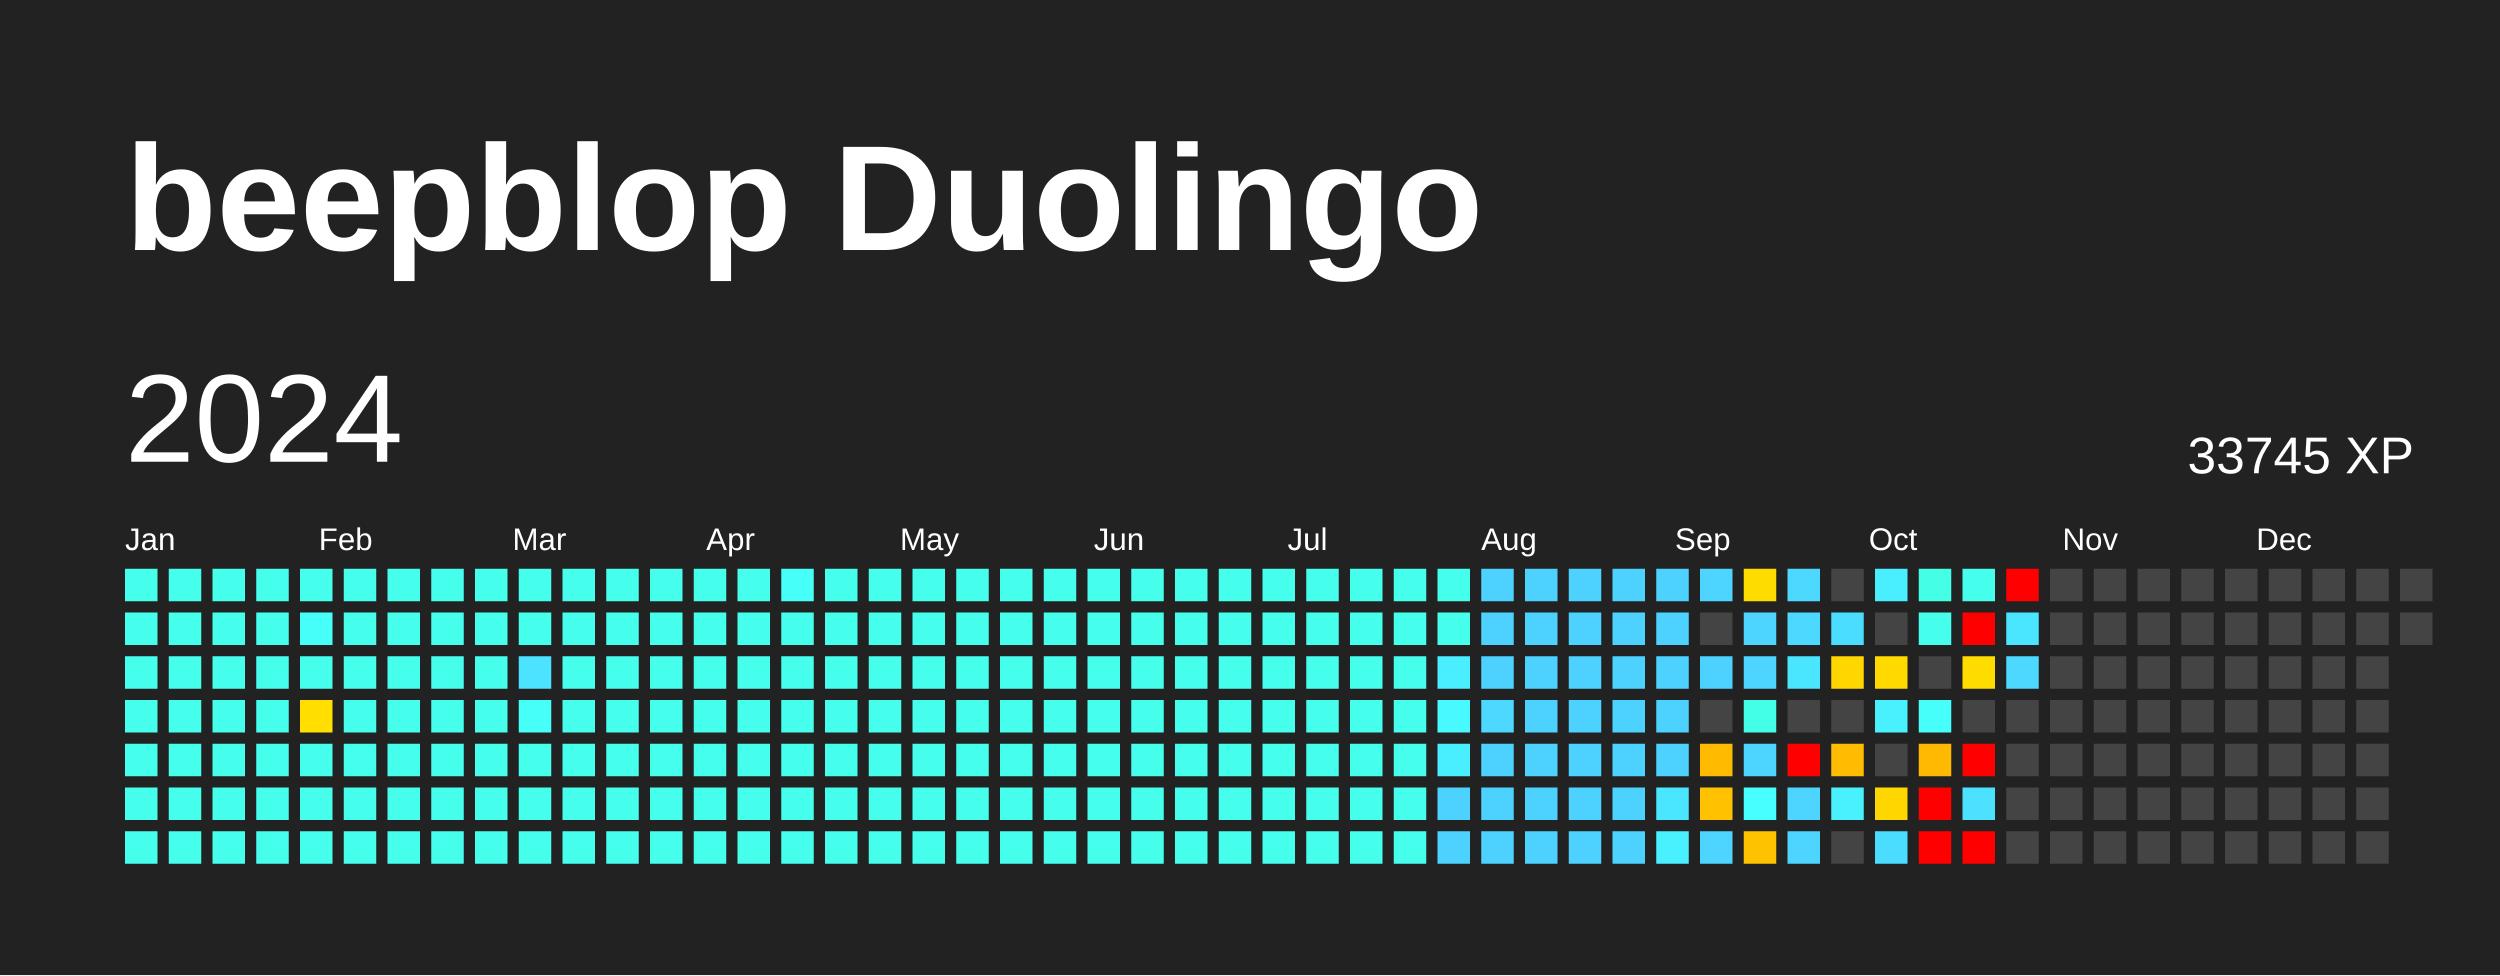
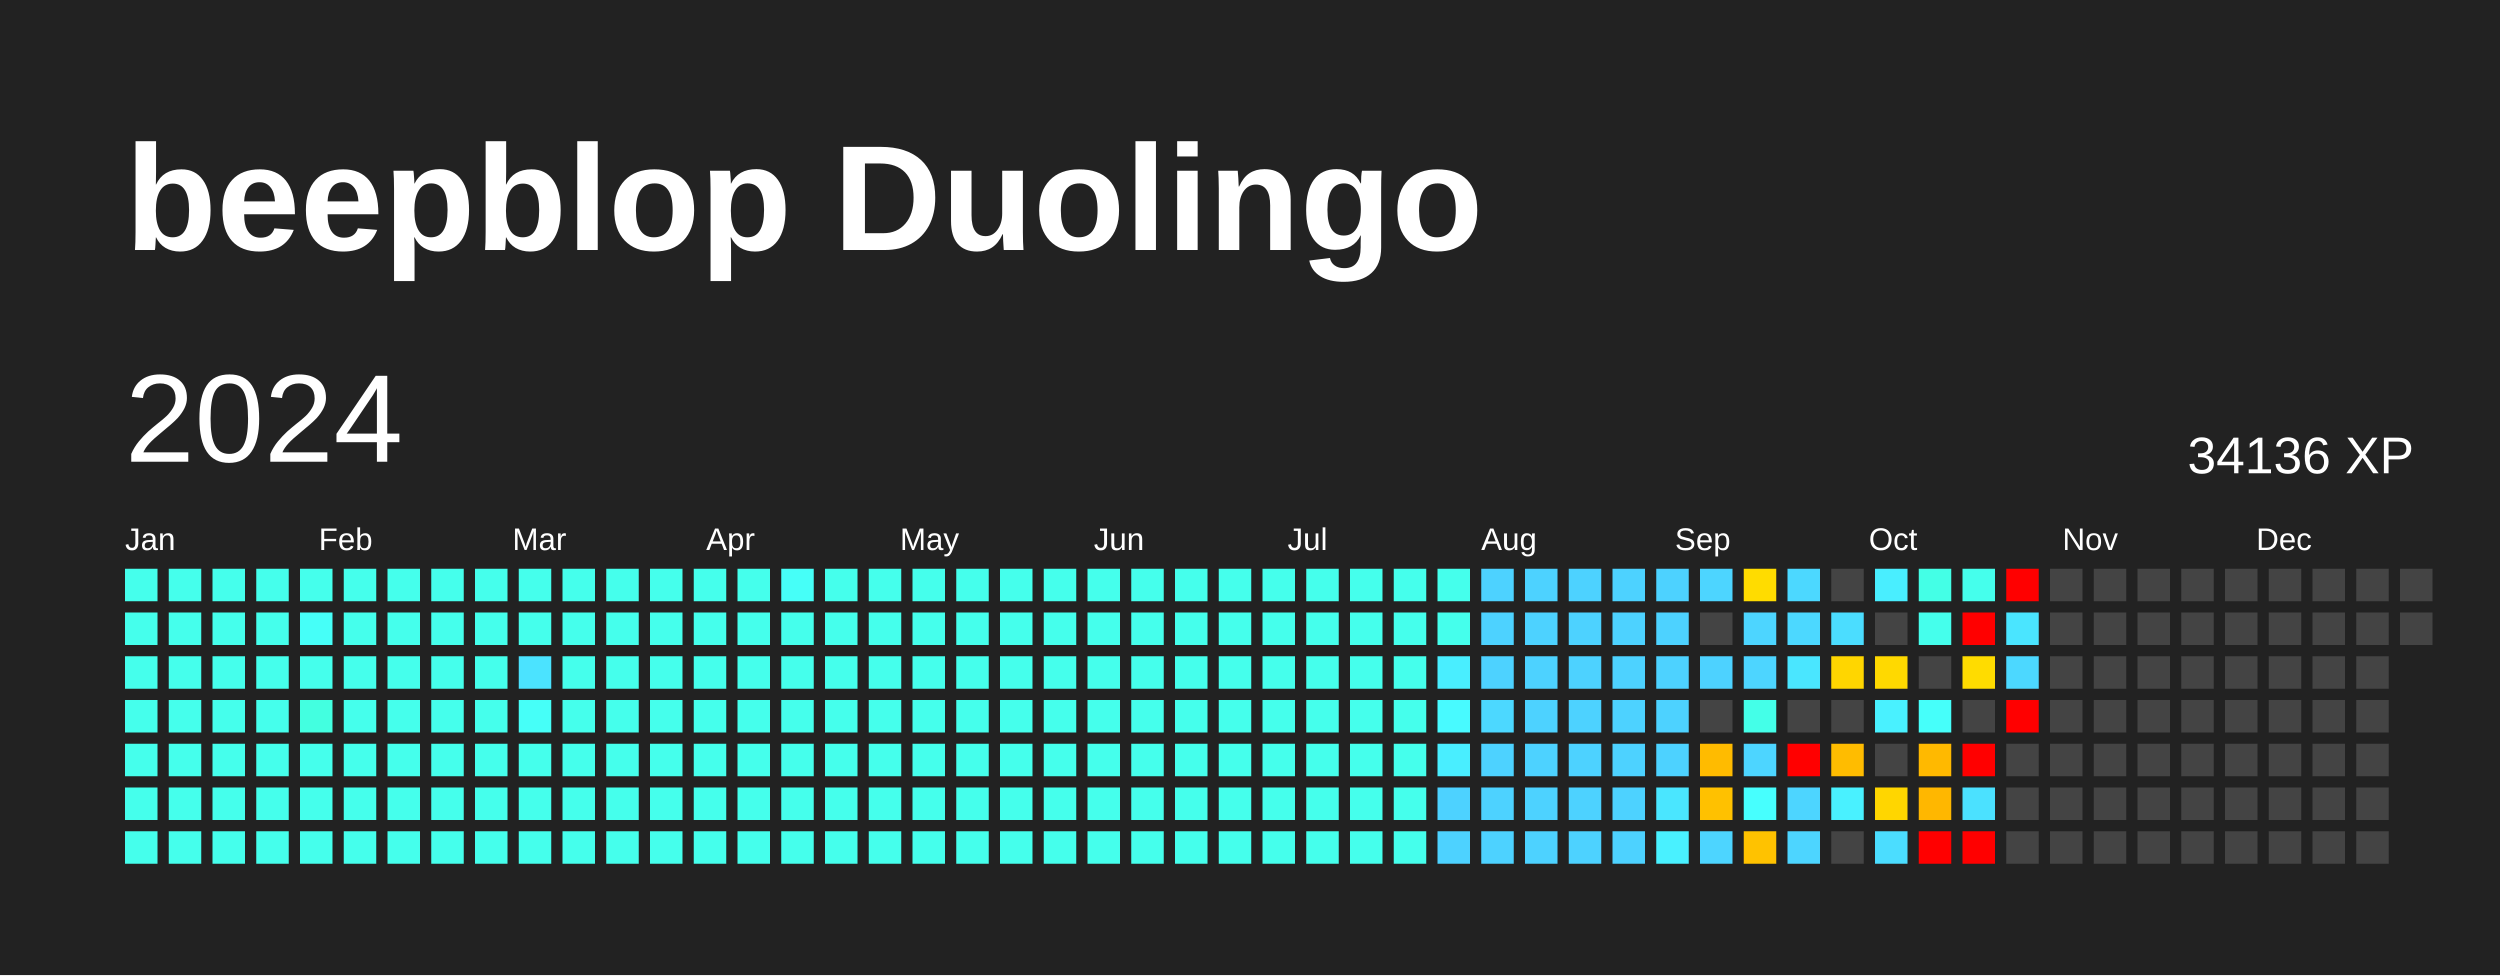
<svg xmlns="http://www.w3.org/2000/svg" baseProfile="full" height="78mm" version="1.1" viewBox="0,0,200,78" width="200mm">
  <defs />
  <rect fill="#222222" height="78" width="200" x="0" y="0" />
  <text fill="#FFFFFF" style="font-size:12px; font-family:Arial; font-weight:bold;" x="10" y="20">beepblop Duolingo</text>
  <text dominant-baseline="hanging" fill="#FFFFFF" style="font-size:10.0px; font-family:Arial;" x="10" y="30">2024</text>
-   <text dominant-baseline="hanging" fill="#FFFFFF" style="font-size:4.125px; font-family:Arial;" x="175" y="35">33745 XP</text>
+   <text dominant-baseline="hanging" fill="#FFFFFF" style="font-size:4.125px; font-family:Arial;" x="175" y="35">34136 XP</text>
  <text fill="#FFFFFF" style="font-size:2.5px; font-family:Arial" x="10.0" y="44">Jan</text>
  <text fill="#FFFFFF" style="font-size:2.5px; font-family:Arial" x="25.5" y="44">Feb</text>
  <text fill="#FFFFFF" style="font-size:2.5px; font-family:Arial" x="41.0" y="44">Mar</text>
  <text fill="#FFFFFF" style="font-size:2.5px; font-family:Arial" x="56.5" y="44">Apr</text>
  <text fill="#FFFFFF" style="font-size:2.5px; font-family:Arial" x="72.0" y="44">May</text>
  <text fill="#FFFFFF" style="font-size:2.5px; font-family:Arial" x="87.5" y="44">Jun</text>
  <text fill="#FFFFFF" style="font-size:2.5px; font-family:Arial" x="103.0" y="44">Jul</text>
  <text fill="#FFFFFF" style="font-size:2.5px; font-family:Arial" x="118.5" y="44">Aug</text>
  <text fill="#FFFFFF" style="font-size:2.5px; font-family:Arial" x="134.0" y="44">Sep</text>
  <text fill="#FFFFFF" style="font-size:2.5px; font-family:Arial" x="149.5" y="44">Oct</text>
  <text fill="#FFFFFF" style="font-size:2.5px; font-family:Arial" x="165.0" y="44">Nov</text>
  <text fill="#FFFFFF" style="font-size:2.5px; font-family:Arial" x="180.5" y="44">Dec</text>
  <rect fill="#45ffec" height="2.6" width="2.6" x="10.0" y="45.5" />
  <rect fill="#45ffec" height="2.6" width="2.6" x="10.0" y="49.0" />
  <rect fill="#45ffec" height="2.6" width="2.6" x="10.0" y="52.5" />
  <rect fill="#45ffec" height="2.6" width="2.6" x="10.0" y="56.0" />
  <rect fill="#45ffec" height="2.6" width="2.6" x="10.0" y="59.5" />
  <rect fill="#45ffec" height="2.6" width="2.6" x="10.0" y="63.0" />
  <rect fill="#45ffec" height="2.6" width="2.6" x="10.0" y="66.5" />
  <rect fill="#45ffec" height="2.6" width="2.6" x="13.5" y="45.5" />
  <rect fill="#45ffec" height="2.6" width="2.6" x="13.5" y="49.0" />
  <rect fill="#45ffec" height="2.6" width="2.6" x="13.5" y="52.5" />
  <rect fill="#45ffec" height="2.6" width="2.6" x="13.5" y="56.0" />
  <rect fill="#45ffec" height="2.6" width="2.6" x="13.5" y="59.5" />
  <rect fill="#45ffec" height="2.6" width="2.6" x="13.5" y="63.0" />
  <rect fill="#45ffec" height="2.6" width="2.6" x="13.5" y="66.5" />
  <rect fill="#45ffec" height="2.6" width="2.6" x="17.0" y="45.5" />
  <rect fill="#45ffec" height="2.6" width="2.6" x="17.0" y="49.0" />
  <rect fill="#45ffec" height="2.6" width="2.6" x="17.0" y="52.5" />
  <rect fill="#45ffec" height="2.6" width="2.6" x="17.0" y="56.0" />
  <rect fill="#45ffec" height="2.6" width="2.6" x="17.0" y="59.5" />
  <rect fill="#45ffec" height="2.6" width="2.6" x="17.0" y="63.0" />
  <rect fill="#45ffec" height="2.6" width="2.6" x="17.0" y="66.5" />
  <rect fill="#45ffec" height="2.6" width="2.6" x="20.5" y="45.5" />
  <rect fill="#45ffec" height="2.6" width="2.6" x="20.5" y="49.0" />
  <rect fill="#45ffec" height="2.6" width="2.6" x="20.5" y="52.5" />
  <rect fill="#45ffec" height="2.6" width="2.6" x="20.5" y="56.0" />
  <rect fill="#45ffec" height="2.6" width="2.6" x="20.5" y="59.5" />
  <rect fill="#45ffec" height="2.6" width="2.6" x="20.5" y="63.0" />
  <rect fill="#45ffec" height="2.6" width="2.6" x="20.5" y="66.5" />
  <rect fill="#45ffec" height="2.6" width="2.6" x="24.0" y="45.5" />
  <rect fill="#46fff8" height="2.6" width="2.6" x="24.0" y="49.0" />
  <rect fill="#45ffec" height="2.6" width="2.6" x="24.0" y="52.5" />
-   <rect fill="#ffde00" height="2.6" width="2.6" x="24.0" y="56.0" />
+   <rect fill="#43ffe0" height="2.6" width="2.6" x="24.0" y="56.0" />
  <rect fill="#45ffec" height="2.6" width="2.6" x="24.0" y="59.5" />
  <rect fill="#45ffec" height="2.6" width="2.6" x="24.0" y="63.0" />
  <rect fill="#45ffec" height="2.6" width="2.6" x="24.0" y="66.5" />
  <rect fill="#45ffec" height="2.6" width="2.6" x="27.5" y="45.5" />
  <rect fill="#45ffec" height="2.6" width="2.6" x="27.5" y="49.0" />
  <rect fill="#45ffec" height="2.6" width="2.6" x="27.5" y="52.5" />
  <rect fill="#45ffec" height="2.6" width="2.6" x="27.5" y="56.0" />
  <rect fill="#45ffec" height="2.6" width="2.6" x="27.5" y="59.5" />
  <rect fill="#45ffec" height="2.6" width="2.6" x="27.5" y="63.0" />
  <rect fill="#45ffec" height="2.6" width="2.6" x="27.5" y="66.5" />
  <rect fill="#45ffec" height="2.6" width="2.6" x="31.0" y="45.5" />
  <rect fill="#45ffec" height="2.6" width="2.6" x="31.0" y="49.0" />
  <rect fill="#45ffec" height="2.6" width="2.6" x="31.0" y="52.5" />
  <rect fill="#45ffec" height="2.6" width="2.6" x="31.0" y="56.0" />
  <rect fill="#45ffec" height="2.6" width="2.6" x="31.0" y="59.5" />
  <rect fill="#45ffec" height="2.6" width="2.6" x="31.0" y="63.0" />
  <rect fill="#45ffec" height="2.6" width="2.6" x="31.0" y="66.5" />
  <rect fill="#45ffec" height="2.6" width="2.6" x="34.5" y="45.5" />
  <rect fill="#45ffec" height="2.6" width="2.6" x="34.5" y="49.0" />
  <rect fill="#45ffec" height="2.6" width="2.6" x="34.5" y="52.5" />
  <rect fill="#45ffec" height="2.6" width="2.6" x="34.5" y="56.0" />
  <rect fill="#45ffec" height="2.6" width="2.6" x="34.5" y="59.5" />
  <rect fill="#45ffec" height="2.6" width="2.6" x="34.5" y="63.0" />
  <rect fill="#45ffec" height="2.6" width="2.6" x="34.5" y="66.5" />
  <rect fill="#45ffec" height="2.6" width="2.6" x="38.0" y="45.5" />
  <rect fill="#45ffec" height="2.6" width="2.6" x="38.0" y="49.0" />
  <rect fill="#45ffec" height="2.6" width="2.6" x="38.0" y="52.5" />
  <rect fill="#45ffec" height="2.6" width="2.6" x="38.0" y="56.0" />
  <rect fill="#45ffec" height="2.6" width="2.6" x="38.0" y="59.5" />
  <rect fill="#45ffec" height="2.6" width="2.6" x="38.0" y="63.0" />
  <rect fill="#45ffec" height="2.6" width="2.6" x="38.0" y="66.5" />
  <rect fill="#45ffec" height="2.6" width="2.6" x="41.5" y="45.5" />
  <rect fill="#45ffec" height="2.6" width="2.6" x="41.5" y="49.0" />
  <rect fill="#4be3ff" height="2.6" width="2.6" x="41.5" y="52.5" />
  <rect fill="#46fff8" height="2.6" width="2.6" x="41.5" y="56.0" />
  <rect fill="#45ffec" height="2.6" width="2.6" x="41.5" y="59.5" />
  <rect fill="#45ffec" height="2.6" width="2.6" x="41.5" y="63.0" />
  <rect fill="#45ffec" height="2.6" width="2.6" x="41.5" y="66.5" />
  <rect fill="#45ffec" height="2.6" width="2.6" x="45.0" y="45.5" />
  <rect fill="#45ffec" height="2.6" width="2.6" x="45.0" y="49.0" />
  <rect fill="#45ffec" height="2.6" width="2.6" x="45.0" y="52.5" />
  <rect fill="#45ffec" height="2.6" width="2.6" x="45.0" y="56.0" />
  <rect fill="#45ffec" height="2.6" width="2.6" x="45.0" y="59.5" />
  <rect fill="#45ffec" height="2.6" width="2.6" x="45.0" y="63.0" />
  <rect fill="#45ffec" height="2.6" width="2.6" x="45.0" y="66.5" />
  <rect fill="#45ffec" height="2.6" width="2.6" x="48.5" y="45.5" />
  <rect fill="#45ffec" height="2.6" width="2.6" x="48.5" y="49.0" />
  <rect fill="#45ffec" height="2.6" width="2.6" x="48.5" y="52.5" />
  <rect fill="#45ffec" height="2.6" width="2.6" x="48.5" y="56.0" />
  <rect fill="#45ffec" height="2.6" width="2.6" x="48.5" y="59.5" />
  <rect fill="#45ffec" height="2.6" width="2.6" x="48.5" y="63.0" />
  <rect fill="#45ffec" height="2.6" width="2.6" x="48.5" y="66.5" />
  <rect fill="#45ffec" height="2.6" width="2.6" x="52.0" y="45.5" />
  <rect fill="#45ffec" height="2.6" width="2.6" x="52.0" y="49.0" />
  <rect fill="#45ffec" height="2.6" width="2.6" x="52.0" y="52.5" />
  <rect fill="#45ffec" height="2.6" width="2.6" x="52.0" y="56.0" />
  <rect fill="#45ffec" height="2.6" width="2.6" x="52.0" y="59.5" />
  <rect fill="#45ffec" height="2.6" width="2.6" x="52.0" y="63.0" />
  <rect fill="#45ffec" height="2.6" width="2.6" x="52.0" y="66.5" />
  <rect fill="#45ffec" height="2.6" width="2.6" x="55.5" y="45.5" />
  <rect fill="#45ffec" height="2.6" width="2.6" x="55.5" y="49.0" />
  <rect fill="#45ffec" height="2.6" width="2.6" x="55.5" y="52.5" />
  <rect fill="#45ffec" height="2.6" width="2.6" x="55.5" y="56.0" />
  <rect fill="#45ffec" height="2.6" width="2.6" x="55.5" y="59.5" />
  <rect fill="#45ffec" height="2.6" width="2.6" x="55.5" y="63.0" />
  <rect fill="#45ffec" height="2.6" width="2.6" x="55.5" y="66.5" />
  <rect fill="#45ffec" height="2.6" width="2.6" x="59.0" y="45.5" />
  <rect fill="#45ffec" height="2.6" width="2.6" x="59.0" y="49.0" />
  <rect fill="#45ffec" height="2.6" width="2.6" x="59.0" y="52.5" />
  <rect fill="#45ffec" height="2.6" width="2.6" x="59.0" y="56.0" />
  <rect fill="#45ffec" height="2.6" width="2.6" x="59.0" y="59.5" />
  <rect fill="#45ffec" height="2.6" width="2.6" x="59.0" y="63.0" />
  <rect fill="#45ffec" height="2.6" width="2.6" x="59.0" y="66.5" />
  <rect fill="#46fff8" height="2.6" width="2.6" x="62.5" y="45.5" />
  <rect fill="#45ffec" height="2.6" width="2.6" x="62.5" y="49.0" />
  <rect fill="#45ffec" height="2.6" width="2.6" x="62.5" y="52.5" />
  <rect fill="#45ffec" height="2.6" width="2.6" x="62.5" y="56.0" />
  <rect fill="#45ffec" height="2.6" width="2.6" x="62.5" y="59.5" />
  <rect fill="#45ffec" height="2.6" width="2.6" x="62.5" y="63.0" />
  <rect fill="#45ffec" height="2.6" width="2.6" x="62.5" y="66.5" />
  <rect fill="#45ffec" height="2.6" width="2.6" x="66.0" y="45.5" />
  <rect fill="#45ffec" height="2.6" width="2.6" x="66.0" y="49.0" />
  <rect fill="#45ffec" height="2.6" width="2.6" x="66.0" y="52.5" />
  <rect fill="#45ffec" height="2.6" width="2.6" x="66.0" y="56.0" />
  <rect fill="#45ffec" height="2.6" width="2.6" x="66.0" y="59.5" />
  <rect fill="#45ffec" height="2.6" width="2.6" x="66.0" y="63.0" />
  <rect fill="#45ffec" height="2.6" width="2.6" x="66.0" y="66.5" />
  <rect fill="#45ffec" height="2.6" width="2.6" x="69.5" y="45.5" />
  <rect fill="#45ffec" height="2.6" width="2.6" x="69.5" y="49.0" />
  <rect fill="#45ffec" height="2.6" width="2.6" x="69.5" y="52.5" />
  <rect fill="#45ffec" height="2.6" width="2.6" x="69.5" y="56.0" />
  <rect fill="#45ffec" height="2.6" width="2.6" x="69.5" y="59.5" />
  <rect fill="#45ffec" height="2.6" width="2.6" x="69.5" y="63.0" />
  <rect fill="#45ffec" height="2.6" width="2.6" x="69.5" y="66.5" />
  <rect fill="#45ffec" height="2.6" width="2.6" x="73.0" y="45.5" />
  <rect fill="#45ffec" height="2.6" width="2.6" x="73.0" y="49.0" />
  <rect fill="#45ffec" height="2.6" width="2.6" x="73.0" y="52.5" />
  <rect fill="#45ffec" height="2.6" width="2.6" x="73.0" y="56.0" />
  <rect fill="#45ffec" height="2.6" width="2.6" x="73.0" y="59.5" />
  <rect fill="#45ffec" height="2.6" width="2.6" x="73.0" y="63.0" />
  <rect fill="#45ffec" height="2.6" width="2.6" x="73.0" y="66.5" />
  <rect fill="#45ffec" height="2.6" width="2.6" x="76.5" y="45.5" />
  <rect fill="#45ffec" height="2.6" width="2.6" x="76.5" y="49.0" />
  <rect fill="#45ffec" height="2.6" width="2.6" x="76.5" y="52.5" />
  <rect fill="#45ffec" height="2.6" width="2.6" x="76.5" y="56.0" />
  <rect fill="#45ffec" height="2.6" width="2.6" x="76.5" y="59.5" />
  <rect fill="#45ffec" height="2.6" width="2.6" x="76.5" y="63.0" />
  <rect fill="#45ffec" height="2.6" width="2.6" x="76.5" y="66.5" />
  <rect fill="#45ffec" height="2.6" width="2.6" x="80.0" y="45.5" />
  <rect fill="#45ffec" height="2.6" width="2.6" x="80.0" y="49.0" />
  <rect fill="#45ffec" height="2.6" width="2.6" x="80.0" y="52.5" />
  <rect fill="#45ffec" height="2.6" width="2.6" x="80.0" y="56.0" />
  <rect fill="#45ffec" height="2.6" width="2.6" x="80.0" y="59.5" />
  <rect fill="#45ffec" height="2.6" width="2.6" x="80.0" y="63.0" />
  <rect fill="#45ffec" height="2.6" width="2.6" x="80.0" y="66.5" />
  <rect fill="#45ffec" height="2.6" width="2.6" x="83.5" y="45.5" />
  <rect fill="#45ffec" height="2.6" width="2.6" x="83.5" y="49.0" />
  <rect fill="#45ffec" height="2.6" width="2.6" x="83.5" y="52.5" />
  <rect fill="#45ffec" height="2.6" width="2.6" x="83.5" y="56.0" />
  <rect fill="#45ffec" height="2.6" width="2.6" x="83.5" y="59.5" />
  <rect fill="#45ffec" height="2.6" width="2.6" x="83.5" y="63.0" />
  <rect fill="#45ffec" height="2.6" width="2.6" x="83.5" y="66.5" />
  <rect fill="#45ffec" height="2.6" width="2.6" x="87.0" y="45.5" />
  <rect fill="#45ffec" height="2.6" width="2.6" x="87.0" y="49.0" />
  <rect fill="#45ffec" height="2.6" width="2.6" x="87.0" y="52.5" />
  <rect fill="#45ffec" height="2.6" width="2.6" x="87.0" y="56.0" />
  <rect fill="#45ffec" height="2.6" width="2.6" x="87.0" y="59.5" />
  <rect fill="#45ffec" height="2.6" width="2.6" x="87.0" y="63.0" />
  <rect fill="#45ffec" height="2.6" width="2.6" x="87.0" y="66.5" />
  <rect fill="#45ffec" height="2.6" width="2.6" x="90.5" y="45.5" />
  <rect fill="#45ffec" height="2.6" width="2.6" x="90.5" y="49.0" />
  <rect fill="#45ffec" height="2.6" width="2.6" x="90.5" y="52.5" />
  <rect fill="#45ffec" height="2.6" width="2.6" x="90.5" y="56.0" />
  <rect fill="#45ffec" height="2.6" width="2.6" x="90.5" y="59.5" />
  <rect fill="#45ffec" height="2.6" width="2.6" x="90.5" y="63.0" />
  <rect fill="#45ffec" height="2.6" width="2.6" x="90.5" y="66.5" />
  <rect fill="#45ffec" height="2.6" width="2.6" x="94.0" y="45.5" />
  <rect fill="#45ffec" height="2.6" width="2.6" x="94.0" y="49.0" />
  <rect fill="#45ffec" height="2.6" width="2.6" x="94.0" y="52.5" />
  <rect fill="#45ffec" height="2.6" width="2.6" x="94.0" y="56.0" />
  <rect fill="#45ffec" height="2.6" width="2.6" x="94.0" y="59.5" />
  <rect fill="#45ffec" height="2.6" width="2.6" x="94.0" y="63.0" />
  <rect fill="#45ffec" height="2.6" width="2.6" x="94.0" y="66.5" />
  <rect fill="#45ffec" height="2.6" width="2.6" x="97.5" y="45.5" />
  <rect fill="#45ffec" height="2.6" width="2.6" x="97.5" y="49.0" />
  <rect fill="#45ffec" height="2.6" width="2.6" x="97.5" y="52.5" />
  <rect fill="#45ffec" height="2.6" width="2.6" x="97.5" y="56.0" />
  <rect fill="#45ffec" height="2.6" width="2.6" x="97.5" y="59.5" />
  <rect fill="#45ffec" height="2.6" width="2.6" x="97.5" y="63.0" />
  <rect fill="#45ffec" height="2.6" width="2.6" x="97.5" y="66.5" />
  <rect fill="#45ffec" height="2.6" width="2.6" x="101.0" y="45.5" />
  <rect fill="#45ffec" height="2.6" width="2.6" x="101.0" y="49.0" />
  <rect fill="#45ffec" height="2.6" width="2.6" x="101.0" y="52.5" />
  <rect fill="#45ffec" height="2.6" width="2.6" x="101.0" y="56.0" />
  <rect fill="#45ffec" height="2.6" width="2.6" x="101.0" y="59.5" />
  <rect fill="#45ffec" height="2.6" width="2.6" x="101.0" y="63.0" />
  <rect fill="#45ffec" height="2.6" width="2.6" x="101.0" y="66.5" />
  <rect fill="#45ffec" height="2.6" width="2.6" x="104.5" y="45.5" />
  <rect fill="#45ffec" height="2.6" width="2.6" x="104.5" y="49.0" />
  <rect fill="#45ffec" height="2.6" width="2.6" x="104.5" y="52.5" />
  <rect fill="#45ffec" height="2.6" width="2.6" x="104.5" y="56.0" />
  <rect fill="#45ffec" height="2.6" width="2.6" x="104.5" y="59.5" />
  <rect fill="#45ffec" height="2.6" width="2.6" x="104.5" y="63.0" />
  <rect fill="#45ffec" height="2.6" width="2.6" x="104.5" y="66.5" />
  <rect fill="#45ffec" height="2.6" width="2.6" x="108.0" y="45.5" />
  <rect fill="#45ffec" height="2.6" width="2.6" x="108.0" y="49.0" />
  <rect fill="#45ffec" height="2.6" width="2.6" x="108.0" y="52.5" />
  <rect fill="#45ffec" height="2.6" width="2.6" x="108.0" y="56.0" />
  <rect fill="#45ffec" height="2.6" width="2.6" x="108.0" y="59.5" />
  <rect fill="#45ffec" height="2.6" width="2.6" x="108.0" y="63.0" />
  <rect fill="#45ffec" height="2.6" width="2.6" x="108.0" y="66.5" />
  <rect fill="#45ffec" height="2.6" width="2.6" x="111.5" y="45.5" />
  <rect fill="#45ffec" height="2.6" width="2.6" x="111.5" y="49.0" />
  <rect fill="#45ffec" height="2.6" width="2.6" x="111.5" y="52.5" />
  <rect fill="#45ffec" height="2.6" width="2.6" x="111.5" y="56.0" />
  <rect fill="#45ffec" height="2.6" width="2.6" x="111.5" y="59.5" />
  <rect fill="#45ffec" height="2.6" width="2.6" x="111.5" y="63.0" />
  <rect fill="#45ffec" height="2.6" width="2.6" x="111.5" y="66.5" />
  <rect fill="#45ffec" height="2.6" width="2.6" x="115.0" y="45.5" />
  <rect fill="#45ffec" height="2.6" width="2.6" x="115.0" y="49.0" />
  <rect fill="#49eeff" height="2.6" width="2.6" x="115.0" y="52.5" />
  <rect fill="#48faff" height="2.6" width="2.6" x="115.0" y="56.0" />
  <rect fill="#49eeff" height="2.6" width="2.6" x="115.0" y="59.5" />
  <rect fill="#4dd2ff" height="2.6" width="2.6" x="115.0" y="63.0" />
  <rect fill="#4dd2ff" height="2.6" width="2.6" x="115.0" y="66.5" />
  <rect fill="#4dd2ff" height="2.6" width="2.6" x="118.5" y="45.5" />
  <rect fill="#4dd2ff" height="2.6" width="2.6" x="118.5" y="49.0" />
  <rect fill="#4dd2ff" height="2.6" width="2.6" x="118.5" y="52.5" />
  <rect fill="#4cd8ff" height="2.6" width="2.6" x="118.5" y="56.0" />
  <rect fill="#4dd2ff" height="2.6" width="2.6" x="118.5" y="59.5" />
  <rect fill="#4dd2ff" height="2.6" width="2.6" x="118.5" y="63.0" />
  <rect fill="#4dd2ff" height="2.6" width="2.6" x="118.5" y="66.5" />
  <rect fill="#4dd2ff" height="2.6" width="2.6" x="122.0" y="45.5" />
  <rect fill="#4dd2ff" height="2.6" width="2.6" x="122.0" y="49.0" />
  <rect fill="#4dd2ff" height="2.6" width="2.6" x="122.0" y="52.5" />
  <rect fill="#4dd2ff" height="2.6" width="2.6" x="122.0" y="56.0" />
  <rect fill="#4dd2ff" height="2.6" width="2.6" x="122.0" y="59.5" />
  <rect fill="#4dd2ff" height="2.6" width="2.6" x="122.0" y="63.0" />
  <rect fill="#4dd2ff" height="2.6" width="2.6" x="122.0" y="66.5" />
  <rect fill="#4dd2ff" height="2.6" width="2.6" x="125.5" y="45.5" />
  <rect fill="#4dd2ff" height="2.6" width="2.6" x="125.5" y="49.0" />
  <rect fill="#4dd2ff" height="2.6" width="2.6" x="125.5" y="52.5" />
  <rect fill="#4dd2ff" height="2.6" width="2.6" x="125.5" y="56.0" />
  <rect fill="#4dd2ff" height="2.6" width="2.6" x="125.5" y="59.5" />
  <rect fill="#4dd2ff" height="2.6" width="2.6" x="125.5" y="63.0" />
  <rect fill="#4dd2ff" height="2.6" width="2.6" x="125.5" y="66.5" />
  <rect fill="#4dd2ff" height="2.6" width="2.6" x="129.0" y="45.5" />
  <rect fill="#4dd2ff" height="2.6" width="2.6" x="129.0" y="49.0" />
  <rect fill="#4dd2ff" height="2.6" width="2.6" x="129.0" y="52.5" />
  <rect fill="#4dd2ff" height="2.6" width="2.6" x="129.0" y="56.0" />
  <rect fill="#4dd2ff" height="2.6" width="2.6" x="129.0" y="59.5" />
  <rect fill="#4dd2ff" height="2.6" width="2.6" x="129.0" y="63.0" />
  <rect fill="#4dd2ff" height="2.6" width="2.6" x="129.0" y="66.5" />
  <rect fill="#4dd2ff" height="2.6" width="2.6" x="132.5" y="45.5" />
  <rect fill="#4dd2ff" height="2.6" width="2.6" x="132.5" y="49.0" />
  <rect fill="#4dd2ff" height="2.6" width="2.6" x="132.5" y="52.5" />
  <rect fill="#4dd2ff" height="2.6" width="2.6" x="132.5" y="56.0" />
  <rect fill="#4dd2ff" height="2.6" width="2.6" x="132.5" y="59.5" />
  <rect fill="#4ae6ff" height="2.6" width="2.6" x="132.5" y="63.0" />
  <rect fill="#49f1ff" height="2.6" width="2.6" x="132.5" y="66.5" />
  <rect fill="#4dd5ff" height="2.6" width="2.6" x="136.0" y="45.5" />
  <rect fill="#444444" height="2.6" width="2.6" x="136.0" y="49.0" />
  <rect fill="#4dd2ff" height="2.6" width="2.6" x="136.0" y="52.5" />
  <rect fill="#444444" height="2.6" width="2.6" x="136.0" y="56.0" />
  <rect fill="#ffbb00" height="2.6" width="2.6" x="136.0" y="59.5" />
  <rect fill="#ffc100" height="2.6" width="2.6" x="136.0" y="63.0" />
  <rect fill="#4dd5ff" height="2.6" width="2.6" x="136.0" y="66.5" />
  <rect fill="#ffdc00" height="2.6" width="2.6" x="139.5" y="45.5" />
  <rect fill="#4dd5ff" height="2.6" width="2.6" x="139.5" y="49.0" />
  <rect fill="#4dd5ff" height="2.6" width="2.6" x="139.5" y="52.5" />
  <rect fill="#44ffe8" height="2.6" width="2.6" x="139.5" y="56.0" />
  <rect fill="#4dd5ff" height="2.6" width="2.6" x="139.5" y="59.5" />
  <rect fill="#47fffe" height="2.6" width="2.6" x="139.5" y="63.0" />
  <rect fill="#ffc200" height="2.6" width="2.6" x="139.5" y="66.5" />
  <rect fill="#4cd8ff" height="2.6" width="2.6" x="143.0" y="45.5" />
  <rect fill="#4cd8ff" height="2.6" width="2.6" x="143.0" y="49.0" />
  <rect fill="#4ae6ff" height="2.6" width="2.6" x="143.0" y="52.5" />
  <rect fill="#444444" height="2.6" width="2.6" x="143.0" y="56.0" />
  <rect fill="red" height="2.6" width="2.6" x="143.0" y="59.5" />
  <rect fill="#4dd5ff" height="2.6" width="2.6" x="143.0" y="63.0" />
  <rect fill="#4dd5ff" height="2.6" width="2.6" x="143.0" y="66.5" />
  <rect fill="#444444" height="2.6" width="2.6" x="146.5" y="45.5" />
  <rect fill="#4bddff" height="2.6" width="2.6" x="146.5" y="49.0" />
  <rect fill="#ffd600" height="2.6" width="2.6" x="146.5" y="52.5" />
  <rect fill="#444444" height="2.6" width="2.6" x="146.5" y="56.0" />
  <rect fill="#ffbc00" height="2.6" width="2.6" x="146.5" y="59.5" />
  <rect fill="#49f1ff" height="2.6" width="2.6" x="146.5" y="63.0" />
  <rect fill="#444444" height="2.6" width="2.6" x="146.5" y="66.5" />
  <rect fill="#49eeff" height="2.6" width="2.6" x="150.0" y="45.5" />
  <rect fill="#444444" height="2.6" width="2.6" x="150.0" y="49.0" />
  <rect fill="#ffd900" height="2.6" width="2.6" x="150.0" y="52.5" />
  <rect fill="#49f1ff" height="2.6" width="2.6" x="150.0" y="56.0" />
  <rect fill="#444444" height="2.6" width="2.6" x="150.0" y="59.5" />
  <rect fill="#ffd600" height="2.6" width="2.6" x="150.0" y="63.0" />
  <rect fill="#4bddff" height="2.6" width="2.6" x="150.0" y="66.5" />
  <rect fill="#44ffe6" height="2.6" width="2.6" x="153.5" y="45.5" />
  <rect fill="#45ffec" height="2.6" width="2.6" x="153.5" y="49.0" />
  <rect fill="#444444" height="2.6" width="2.6" x="153.5" y="52.5" />
  <rect fill="#46fffa" height="2.6" width="2.6" x="153.5" y="56.0" />
  <rect fill="#ffb900" height="2.6" width="2.6" x="153.5" y="59.5" />
-   <rect fill="red" height="2.6" width="2.6" x="153.5" y="63.0" />
+   <rect fill="#ffb700" height="2.6" width="2.6" x="153.5" y="63.0" />
  <rect fill="red" height="2.6" width="2.6" x="153.5" y="66.5" />
  <rect fill="#45ffec" height="2.6" width="2.6" x="157.0" y="45.5" />
  <rect fill="red" height="2.6" width="2.6" x="157.0" y="49.0" />
  <rect fill="#ffdc00" height="2.6" width="2.6" x="157.0" y="52.5" />
  <rect fill="#444444" height="2.6" width="2.6" x="157.0" y="56.0" />
  <rect fill="red" height="2.6" width="2.6" x="157.0" y="59.5" />
  <rect fill="#4be1ff" height="2.6" width="2.6" x="157.0" y="63.0" />
  <rect fill="red" height="2.6" width="2.6" x="157.0" y="66.5" />
  <rect fill="red" height="2.6" width="2.6" x="160.5" y="45.5" />
  <rect fill="#4ae5ff" height="2.6" width="2.6" x="160.5" y="49.0" />
  <rect fill="#4cd8ff" height="2.6" width="2.6" x="160.5" y="52.5" />
-   <rect fill="#444444" height="2.6" width="2.6" x="160.5" y="56.0" />
+   <rect fill="red" height="2.6" width="2.6" x="160.5" y="56.0" />
  <rect fill="#444444" height="2.6" width="2.6" x="160.5" y="59.5" />
  <rect fill="#444444" height="2.6" width="2.6" x="160.5" y="63.0" />
  <rect fill="#444444" height="2.6" width="2.6" x="160.5" y="66.5" />
  <rect fill="#444444" height="2.6" width="2.6" x="164.0" y="45.5" />
  <rect fill="#444444" height="2.6" width="2.6" x="164.0" y="49.0" />
  <rect fill="#444444" height="2.6" width="2.6" x="164.0" y="52.5" />
  <rect fill="#444444" height="2.6" width="2.6" x="164.0" y="56.0" />
  <rect fill="#444444" height="2.6" width="2.6" x="164.0" y="59.5" />
  <rect fill="#444444" height="2.6" width="2.6" x="164.0" y="63.0" />
  <rect fill="#444444" height="2.6" width="2.6" x="164.0" y="66.5" />
  <rect fill="#444444" height="2.6" width="2.6" x="167.5" y="45.5" />
  <rect fill="#444444" height="2.6" width="2.6" x="167.5" y="49.0" />
  <rect fill="#444444" height="2.6" width="2.6" x="167.5" y="52.5" />
  <rect fill="#444444" height="2.6" width="2.6" x="167.5" y="56.0" />
  <rect fill="#444444" height="2.6" width="2.6" x="167.5" y="59.5" />
  <rect fill="#444444" height="2.6" width="2.6" x="167.5" y="63.0" />
  <rect fill="#444444" height="2.6" width="2.6" x="167.5" y="66.5" />
  <rect fill="#444444" height="2.6" width="2.6" x="171.0" y="45.5" />
  <rect fill="#444444" height="2.6" width="2.6" x="171.0" y="49.0" />
  <rect fill="#444444" height="2.6" width="2.6" x="171.0" y="52.5" />
  <rect fill="#444444" height="2.6" width="2.6" x="171.0" y="56.0" />
  <rect fill="#444444" height="2.6" width="2.6" x="171.0" y="59.5" />
  <rect fill="#444444" height="2.6" width="2.6" x="171.0" y="63.0" />
  <rect fill="#444444" height="2.6" width="2.6" x="171.0" y="66.5" />
  <rect fill="#444444" height="2.6" width="2.6" x="174.5" y="45.5" />
  <rect fill="#444444" height="2.6" width="2.6" x="174.5" y="49.0" />
  <rect fill="#444444" height="2.6" width="2.6" x="174.5" y="52.5" />
  <rect fill="#444444" height="2.6" width="2.6" x="174.5" y="56.0" />
  <rect fill="#444444" height="2.6" width="2.6" x="174.5" y="59.5" />
  <rect fill="#444444" height="2.6" width="2.6" x="174.5" y="63.0" />
  <rect fill="#444444" height="2.6" width="2.6" x="174.5" y="66.5" />
  <rect fill="#444444" height="2.6" width="2.6" x="178.0" y="45.5" />
  <rect fill="#444444" height="2.6" width="2.6" x="178.0" y="49.0" />
  <rect fill="#444444" height="2.6" width="2.6" x="178.0" y="52.5" />
  <rect fill="#444444" height="2.6" width="2.6" x="178.0" y="56.0" />
  <rect fill="#444444" height="2.6" width="2.6" x="178.0" y="59.5" />
  <rect fill="#444444" height="2.6" width="2.6" x="178.0" y="63.0" />
  <rect fill="#444444" height="2.6" width="2.6" x="178.0" y="66.5" />
  <rect fill="#444444" height="2.6" width="2.6" x="181.5" y="45.5" />
  <rect fill="#444444" height="2.6" width="2.6" x="181.5" y="49.0" />
  <rect fill="#444444" height="2.6" width="2.6" x="181.5" y="52.5" />
  <rect fill="#444444" height="2.6" width="2.6" x="181.5" y="56.0" />
  <rect fill="#444444" height="2.6" width="2.6" x="181.5" y="59.5" />
  <rect fill="#444444" height="2.6" width="2.6" x="181.5" y="63.0" />
  <rect fill="#444444" height="2.6" width="2.6" x="181.5" y="66.5" />
  <rect fill="#444444" height="2.6" width="2.6" x="185.0" y="45.5" />
  <rect fill="#444444" height="2.6" width="2.6" x="185.0" y="49.0" />
  <rect fill="#444444" height="2.6" width="2.6" x="185.0" y="52.5" />
  <rect fill="#444444" height="2.6" width="2.6" x="185.0" y="56.0" />
  <rect fill="#444444" height="2.6" width="2.6" x="185.0" y="59.5" />
  <rect fill="#444444" height="2.6" width="2.6" x="185.0" y="63.0" />
  <rect fill="#444444" height="2.6" width="2.6" x="185.0" y="66.5" />
  <rect fill="#444444" height="2.6" width="2.6" x="188.5" y="45.5" />
  <rect fill="#444444" height="2.6" width="2.6" x="188.5" y="49.0" />
  <rect fill="#444444" height="2.6" width="2.6" x="188.5" y="52.5" />
  <rect fill="#444444" height="2.6" width="2.6" x="188.5" y="56.0" />
  <rect fill="#444444" height="2.6" width="2.6" x="188.5" y="59.5" />
  <rect fill="#444444" height="2.6" width="2.6" x="188.5" y="63.0" />
  <rect fill="#444444" height="2.6" width="2.6" x="188.5" y="66.5" />
  <rect fill="#444444" height="2.6" width="2.6" x="192.0" y="45.5" />
  <rect fill="#444444" height="2.6" width="2.6" x="192.0" y="49.0" />
</svg>
